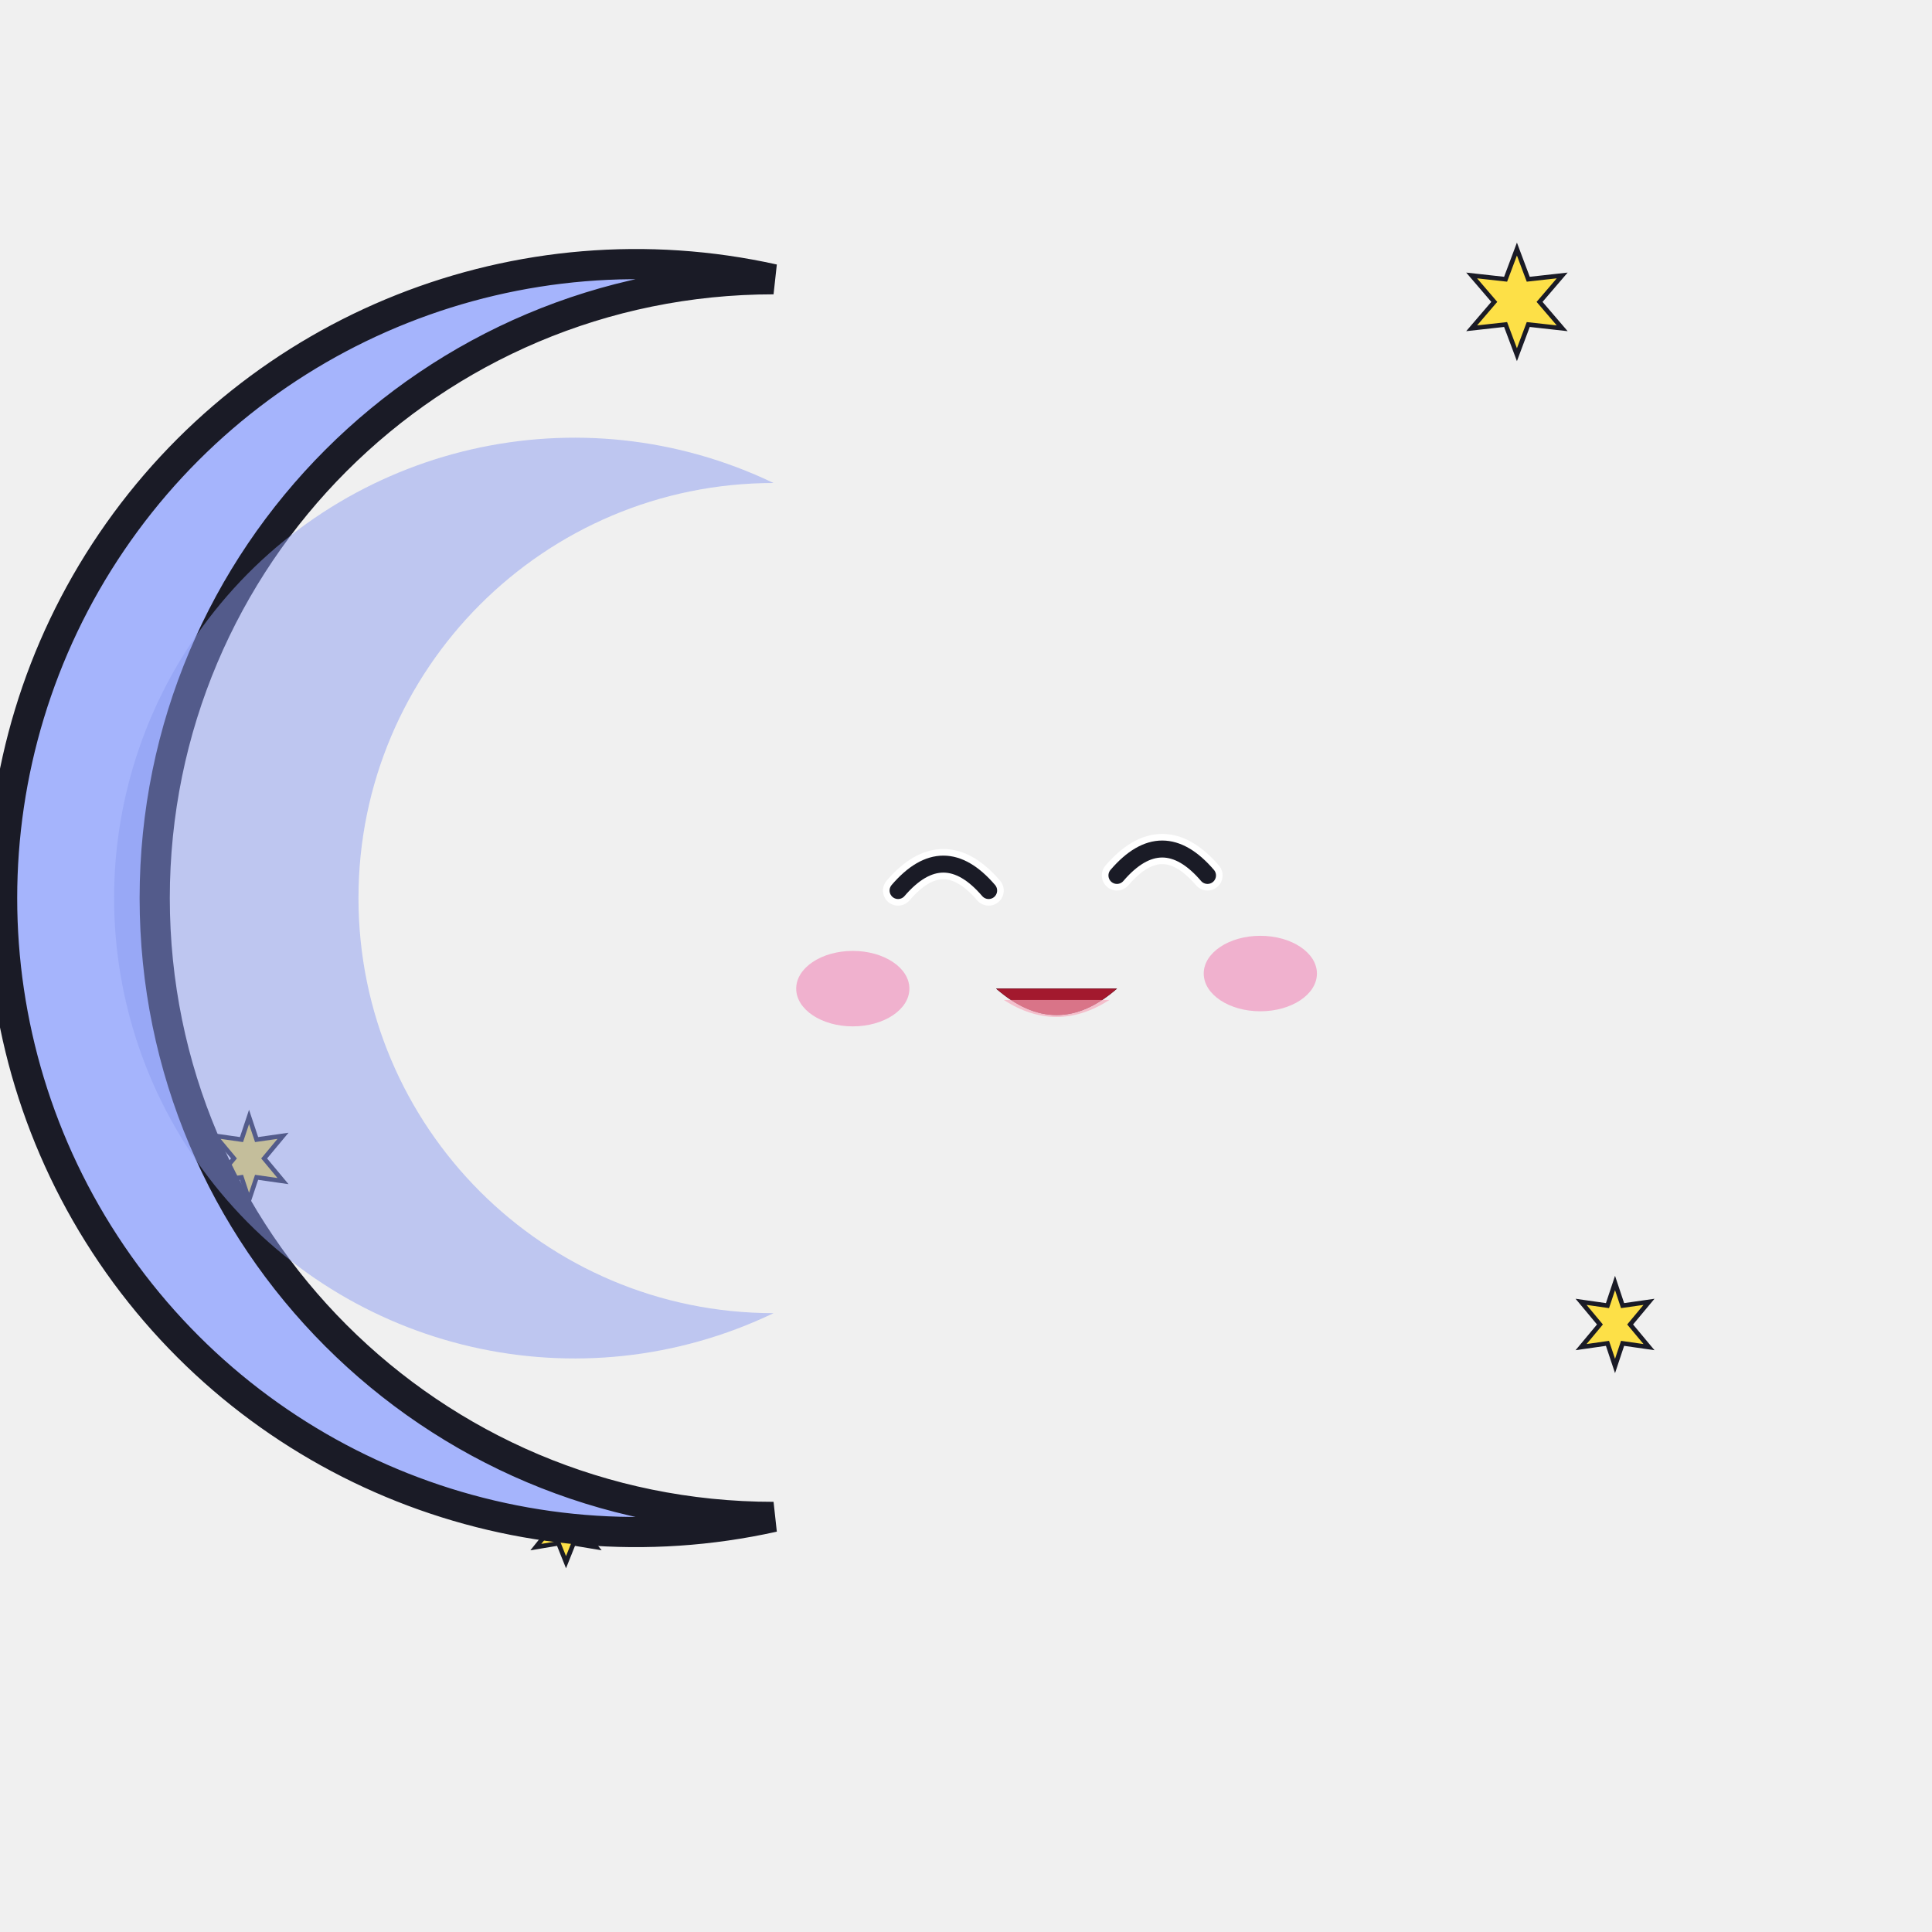
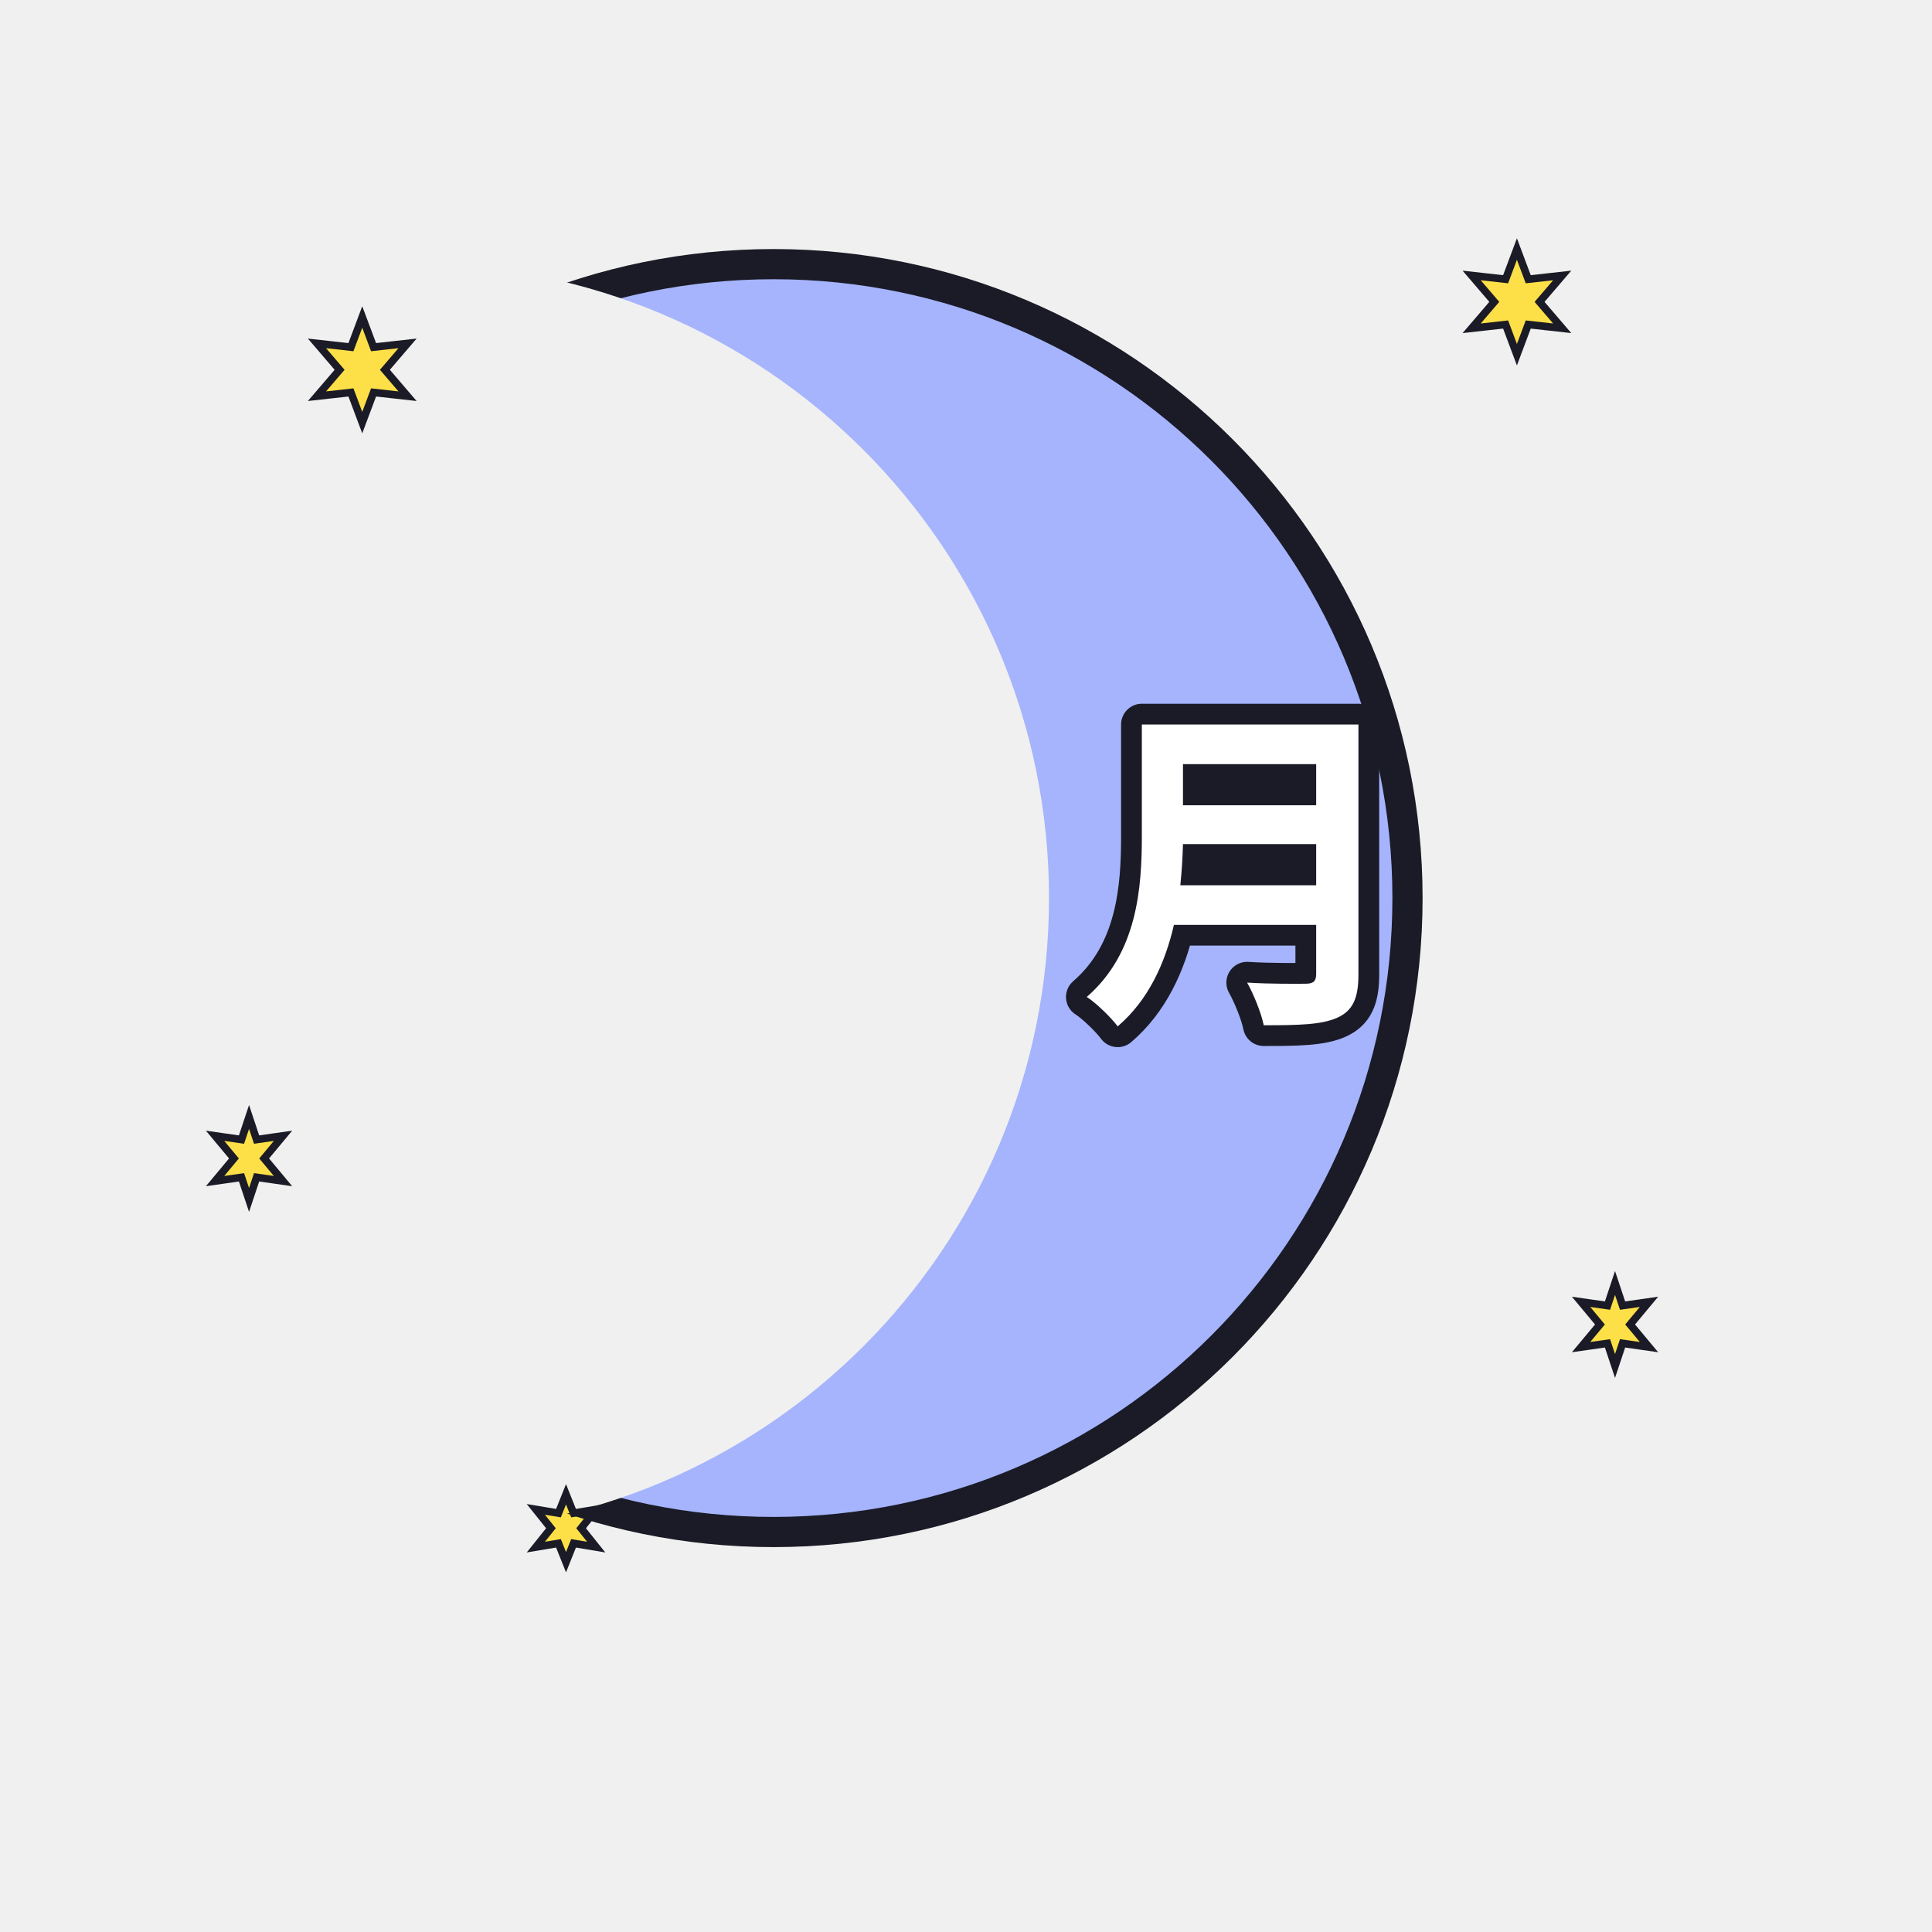
<svg xmlns="http://www.w3.org/2000/svg" width="512" height="512" viewBox="0 0 512 512">
-   <g fill="#fde047" stroke="#1a1b26" stroke-width="1.2">
+   <defs>
+     <mask id="m">
+       <rect width="512" height="512" fill="white" />
+       <circle cx="110" cy="238" r="168" fill="black" />
+     </mask>
+   </defs>
+   <g fill="#fde047" stroke="#1a1b26" stroke-width="2">
    <path d="M 96 84 l 3 8 9-1-6 7 6 7-9-1-3 8-3-8-9 1 6-7-6-7 9 1 z" />
    <path d="M 402 66 l 3 8 9-1-6 7 6 7-9-1-3 8-3-8-9 1 6-7-6-7 9 1 z" />
    <path d="M 66 296 l 2 6 7-1-5 6 5 6-7-1-2 6-2-6-7 1 5-6-5-6 7 1 z" />
    <path d="M 428 340 l 2 6 7-1-5 6 5 6-7-1-2 6-2-6-7 1 5-6-5-6 7 1 z" />
    <path d="M 150 396 l 2 5 6-1-4 5 4 5-6-1-2 5-2-5-6 1 4-5-4-5 6 1 z" />
  </g>
-   <path d="M 205 74 A 168 168 0 1 0 205 402 A 132 132 0 1 1 205 74 Z" fill="#a5b4fc" stroke="#1a1b26" stroke-width="8" stroke-linecap="round" />
-   <path d="M 205 128 A 122 122 0 1 0 205 348 A 88 88 0 1 1 205 128 Z" fill="#8b9cf0" opacity="0.5" />
-   <g fill="none" stroke-linecap="round">
-     <path d="M 238 236 Q 250 222 262 236" stroke="#ffffff" stroke-width="8" />
-     <path d="M 296 232 Q 308 218 320 232" stroke="#ffffff" stroke-width="8" />
-     <path d="M 238 236 Q 250 222 262 236" stroke="#1a1b26" stroke-width="4.5" />
-     <path d="M 296 232 Q 308 218 320 232" stroke="#1a1b26" stroke-width="4.5" />
-   </g>
-   <path d="M 264 262 Q 280 274 296 262 Z" fill="#1a1b26" stroke="#ffffff" stroke-width="0" />
-   <path d="M 264 262 Q 280 276 296 262" fill="#1a1b26" />
-   <path d="M 264 262 Q 280 276 296 262" fill="#a3192e" />
-   <path d="M 266 265 Q 280 274 294 265" fill="#f6a5b8" opacity="0.65" />
-   <ellipse cx="226" cy="262" rx="15" ry="10" fill="#f0a6c8" opacity="0.85" />
-   <ellipse cx="334" cy="258" rx="15" ry="10" fill="#f0a6c8" opacity="0.85" />
+   <circle cx="205" cy="238" r="168" fill="#a5b4fc" stroke="#1a1b26" stroke-width="8" mask="url(#m)" />
+   <path d="M302.6 192.0 L302.6 221.6 C302.6 235.3 301.4 252.6 288.0 264.2 C290.4 265.7 294.6 269.8 296.2 272.0 C304.4 265.0 308.8 255.1 311.1 245.1 L348.8 245.1 L348.8 258.1 C348.8 260.0 348.1 260.7 346.0 260.7 C344.0 260.7 336.7 260.8 330.5 260.4 C332.2 263.4 334.3 268.6 334.9 271.7 C344.0 271.7 350.2 271.6 354.4 269.7 C358.4 267.9 360.0 264.7 360.0 258.3 L360.0 192.0 Z M313.5 202.5 L348.8 202.5 L348.8 213.4 L313.5 213.4 Z M313.5 223.7 L348.8 223.7 L348.8 234.6 L312.8 234.6 C313.2 230.8 313.4 227.1 313.5 223.7 Z" fill="#ffffff" stroke="#1a1b26" stroke-width="11" stroke-linejoin="round" stroke-linecap="round" paint-order="stroke fill" />
</svg>
